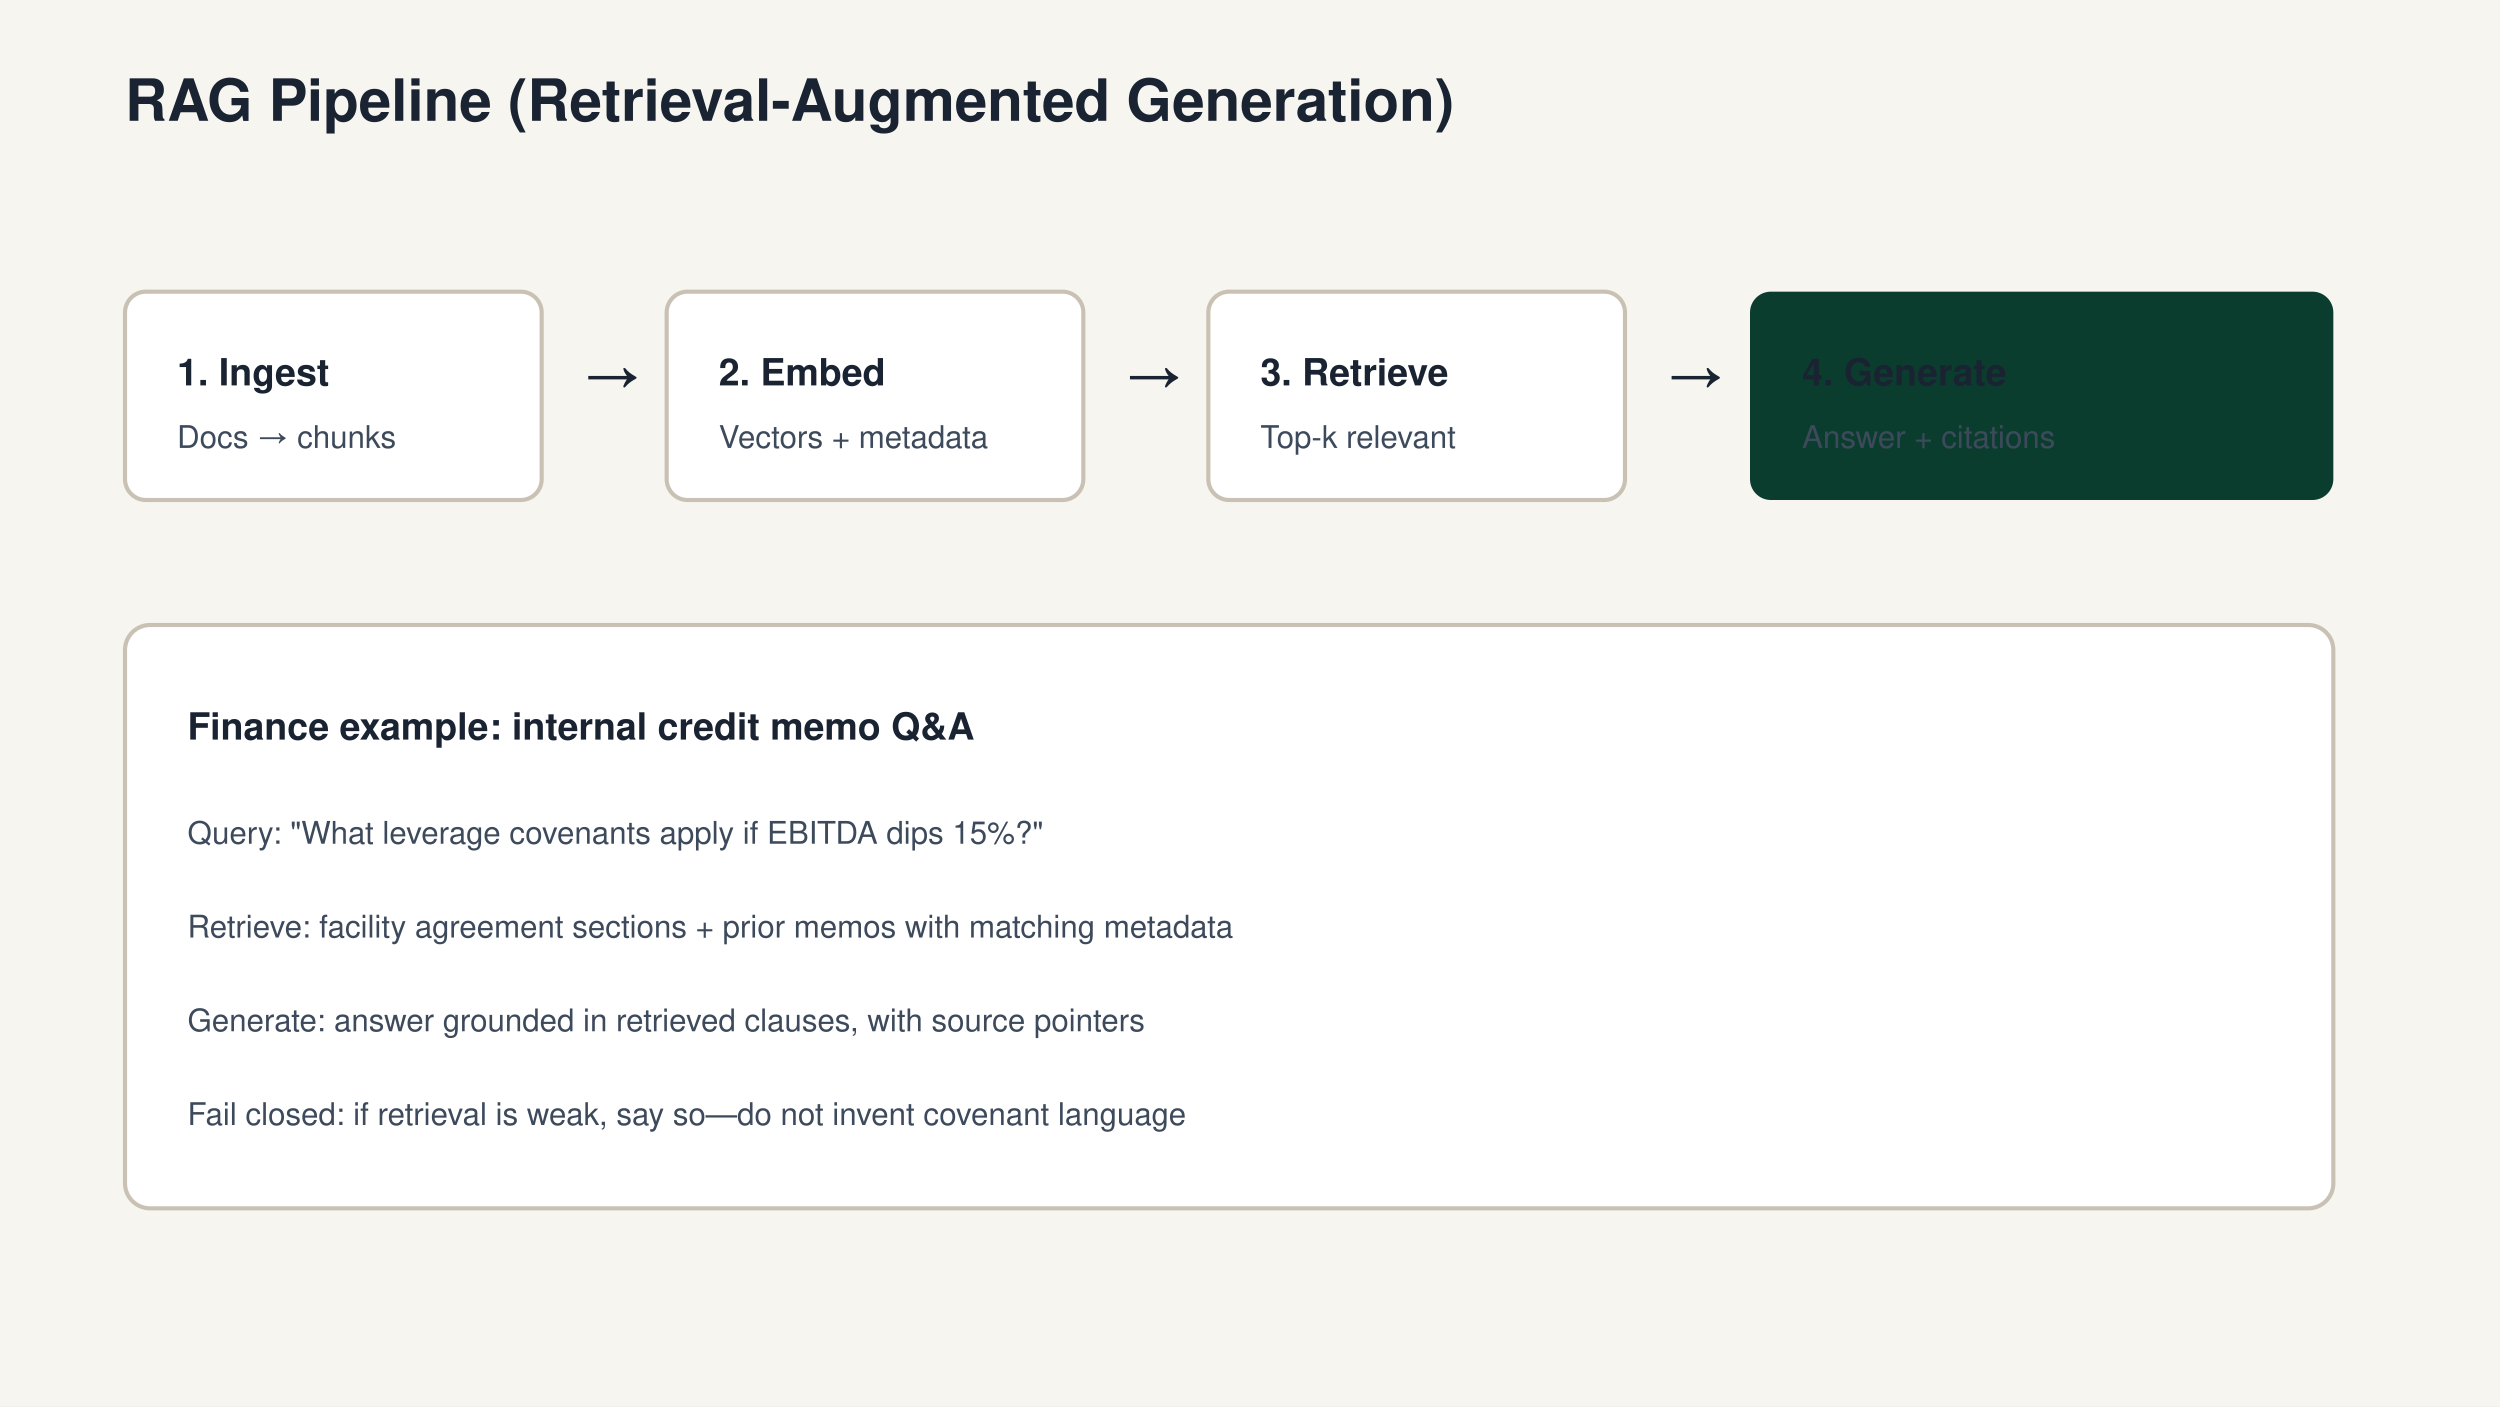
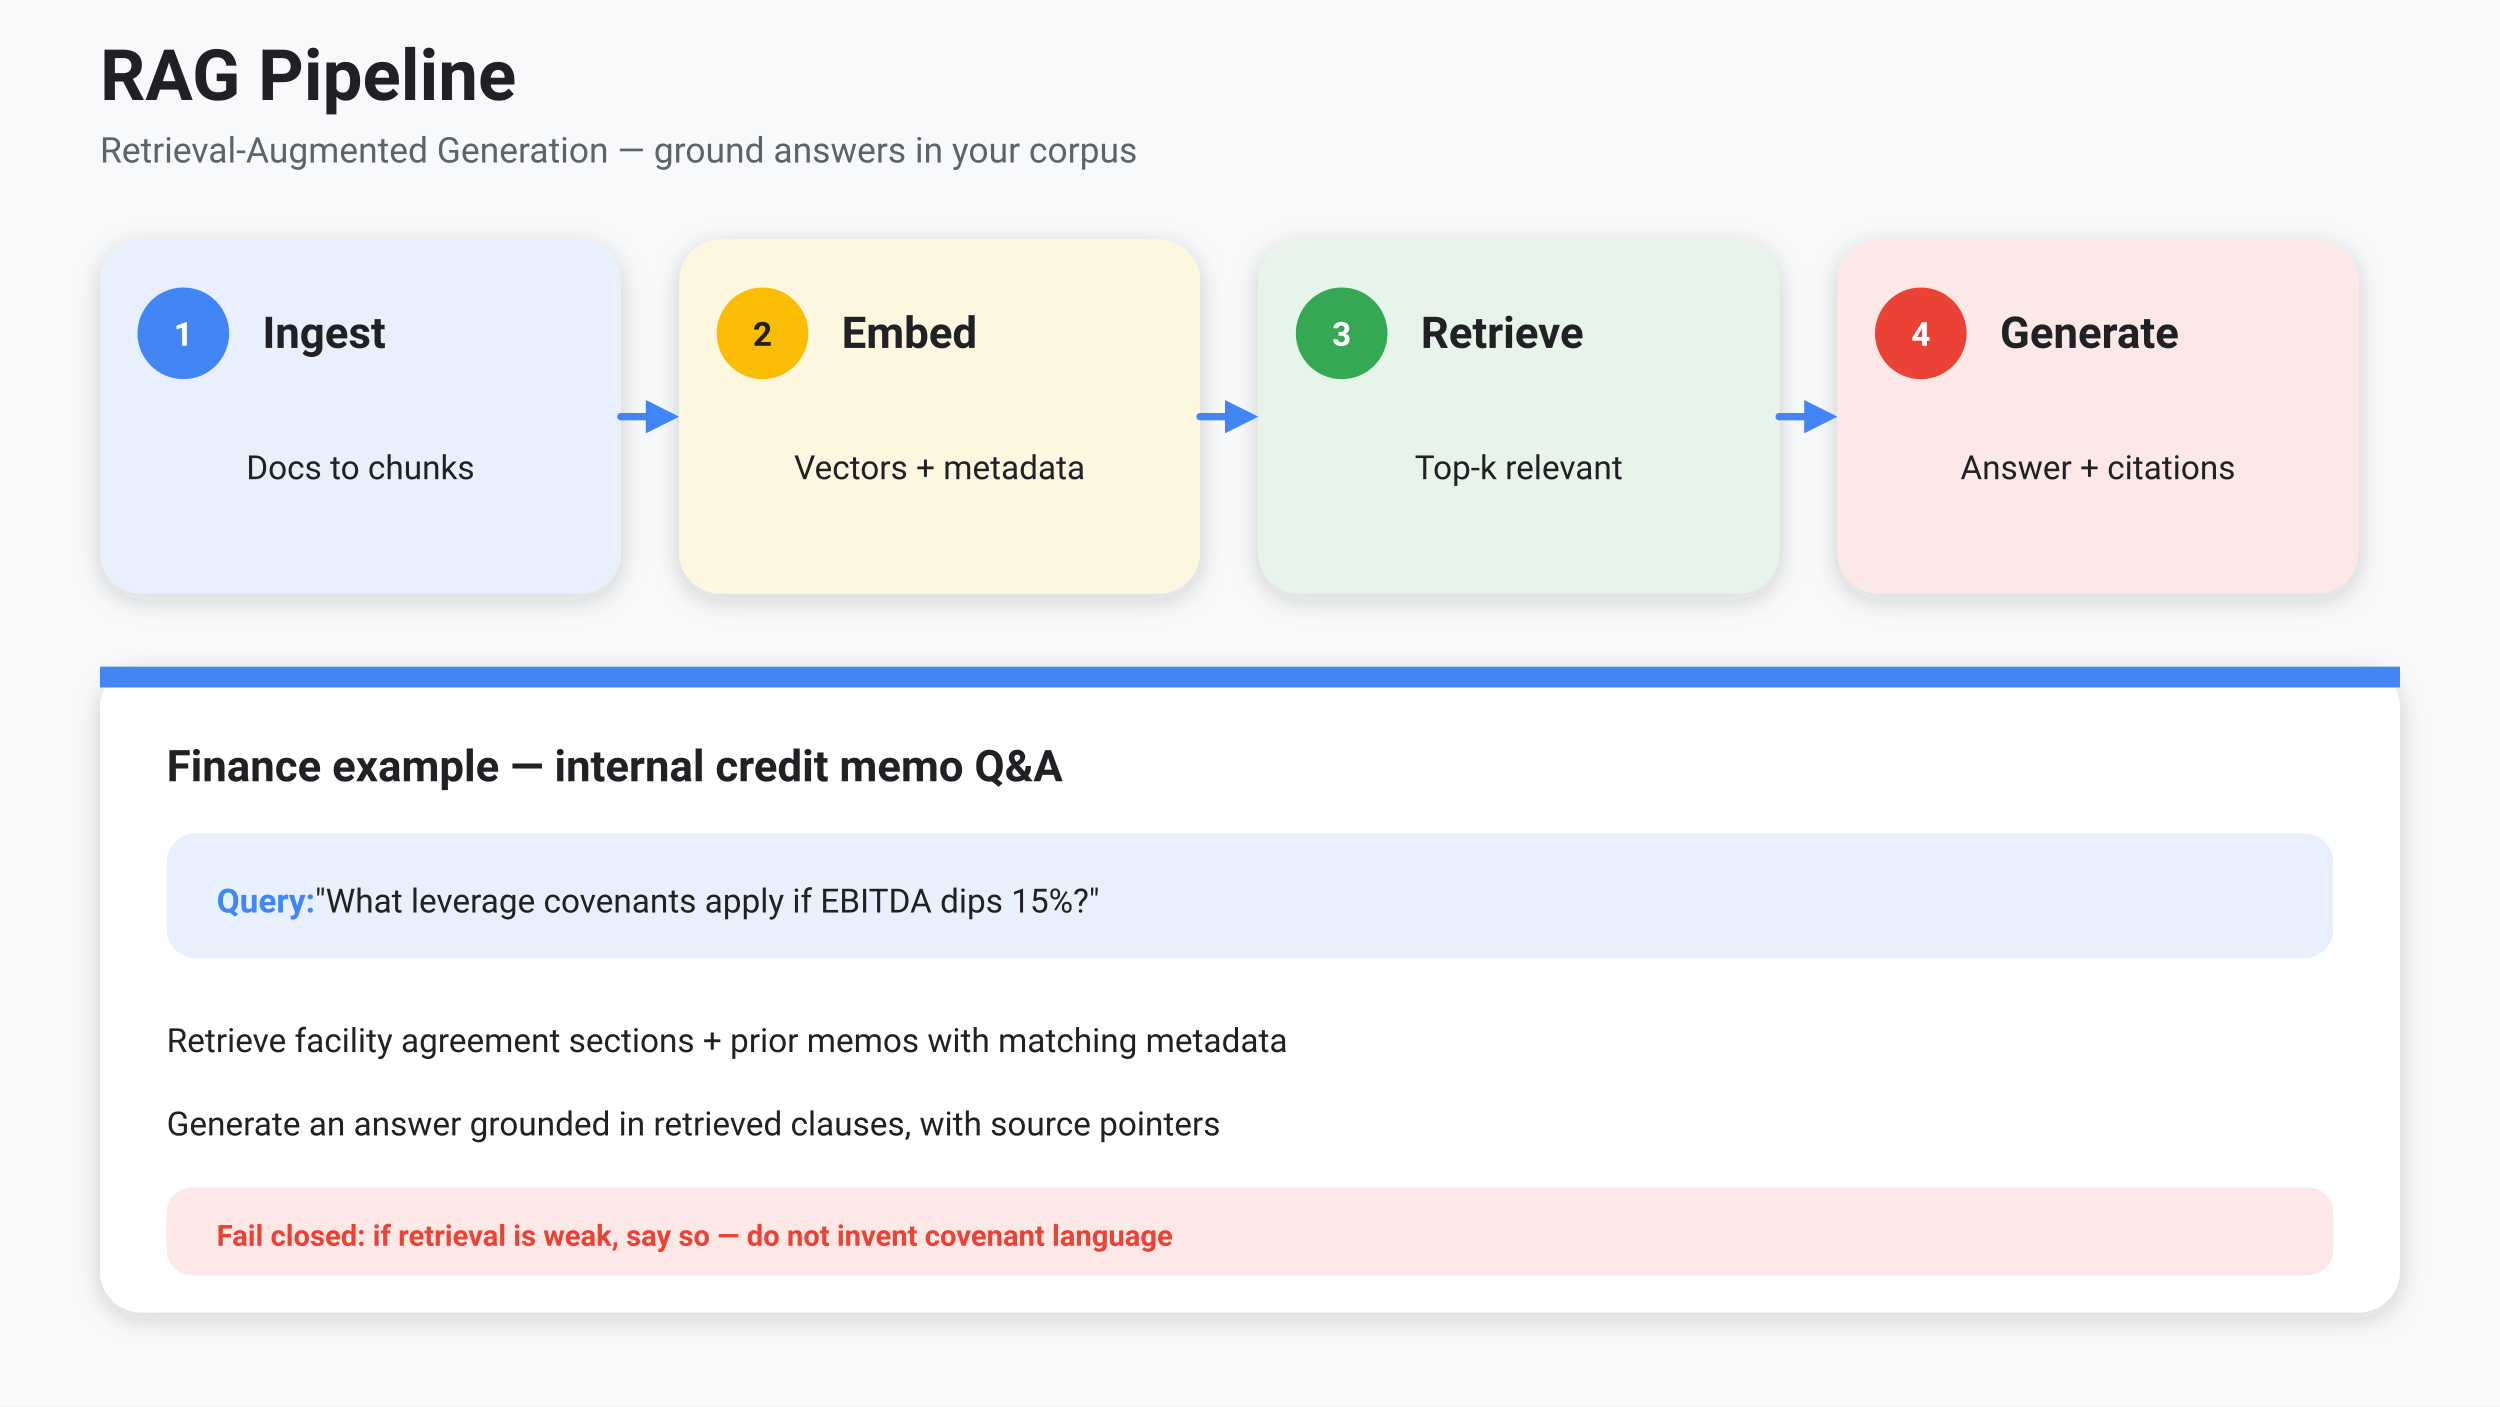
- <svg xmlns="http://www.w3.org/2000/svg" width="1200" height="675" viewBox="0 0 1200 675">
+ <svg xmlns="http://www.w3.org/2000/svg" width="1200" height="675" viewBox="0 0 1200 675" role="img">
  <defs>
-     <style>
-       .t { font-family: 'Segoe UI', Helvetica, Arial, sans-serif; fill: #1a2332; }
-       .h { font-size: 28px; font-weight: 700; }
-       .b { font-size: 18px; font-weight: 600; }
-       .s { font-size: 15px; fill: #3d4a5c; }
-       .w { fill: #f7f5f0; }
-       .card { fill: #ffffff; stroke: #c9c2b4; stroke-width: 2; }
-       .accent { fill: #0b3d2e; }
-       .accent2 { fill: #1e5a45; }
-       .muted { fill: #e8e4dc; }
-       .line { stroke: #0b3d2e; stroke-width: 2.5; fill: none; }
-       .arrow { fill: #0b3d2e; }
+     <filter id="elev1" x="-40%" y="-40%" width="180%" height="180%">
+       <feDropShadow dx="0" dy="1" stdDeviation="2" flood-color="#202124" flood-opacity="0.16" />
+     </filter>
+     <filter id="elev2" x="-40%" y="-40%" width="180%" height="180%">
+       <feDropShadow dx="0" dy="3" stdDeviation="6" flood-color="#202124" flood-opacity="0.18" />
+     </filter>
+     <style type="text/css">
+       .title { font-family: Roboto, 'Google Sans', 'Helvetica Neue', Arial, sans-serif; font-size: 34px; font-weight: 700; fill: #202124; }
+       .sub { font-family: Roboto, Arial, sans-serif; font-size: 17px; font-weight: 400; fill: #5F6368; }
+       .h2 { font-family: Roboto, 'Google Sans', Arial, sans-serif; font-size: 21px; font-weight: 700; fill: #202124; }
+       .h3 { font-family: Roboto, Arial, sans-serif; font-size: 17px; font-weight: 700; fill: #202124; }
+       .body { font-family: Roboto, Arial, sans-serif; font-size: 16px; font-weight: 400; fill: #5F6368; }
+       .body-ink { font-family: Roboto, Arial, sans-serif; font-size: 16px; font-weight: 400; fill: #202124; }
+       .label { font-family: Roboto, Arial, sans-serif; font-size: 12px; font-weight: 700; fill: #5F6368; letter-spacing: 1.2px; }
+       .chip { font-family: Roboto, Arial, sans-serif; font-size: 14px; font-weight: 600; }
+       .num { font-family: Roboto, Arial, sans-serif; font-size: 16px; font-weight: 700; fill: #FFFFFF; }
+       .num-dark { font-family: Roboto, Arial, sans-serif; font-size: 16px; font-weight: 700; fill: #202124; }
+       .on-dark { fill: #FFFFFF; }
    </style>
  </defs>
-   <rect width="1200" height="675" class="w" />
-   <text x="60" y="58" class="t h">RAG Pipeline (Retrieval-Augmented Generation)</text>
-   <rect x="60" y="140" width="200" height="100" rx="10" class="card" />
-   <text x="85" y="185" class="t b">1. Ingest</text>
-   <text x="85" y="215" class="t s">Docs → chunks</text>
-   <text x="280" y="190" class="t h">→</text>
-   <rect x="320" y="140" width="200" height="100" rx="10" class="card" />
-   <text x="345" y="185" class="t b">2. Embed</text>
-   <text x="345" y="215" class="t s">Vectors + metadata</text>
-   <text x="540" y="190" class="t h">→</text>
-   <rect x="580" y="140" width="200" height="100" rx="10" class="card" />
-   <text x="605" y="185" class="t b">3. Retrieve</text>
-   <text x="605" y="215" class="t s">Top-k relevant</text>
-   <text x="800" y="190" class="t h">→</text>
-   <rect x="840" y="140" width="280" height="100" rx="10" fill="#0b3d2e" />
-   <text x="865" y="185" class="t b" fill="#f7f5f0">4. Generate</text>
-   <text x="865" y="215" class="t s" fill="#dce8e2">Answer + citations</text>
-   <rect x="60" y="300" width="1060" height="280" rx="12" class="card" />
-   <text x="90" y="355" class="t b">Finance example: internal credit memo Q&amp;A</text>
-   <text x="90" y="405" class="t s">Query: "What leverage covenants apply if EBITDA dips 15%?"</text>
-   <text x="90" y="450" class="t s">Retrieve: facility agreement sections + prior memos with matching metadata</text>
-   <text x="90" y="495" class="t s">Generate: answer grounded in retrieved clauses, with source pointers</text>
-   <text x="90" y="540" class="t s">Fail closed: if retrieval is weak, say so—do not invent covenant language</text>
+   <rect width="1200" height="675" fill="#F8F9FA" />
+   <text x="48" y="48" class="title">RAG Pipeline</text>
+   <text x="48" y="78" class="sub">Retrieval-Augmented Generation — ground answers in your corpus</text>
+   <rect x="48" y="115" width="250" height="170" rx="20" fill="#E8F0FE" filter="url(#elev2)" />
+   <circle cx="88" cy="160" r="22" fill="#4285F4" />
+   <text x="88" y="166" text-anchor="middle" class="num">1</text>
+   <text x="126" y="167" class="h2">Ingest</text>
+   <text x="173" y="230" text-anchor="middle" class="body-ink" font-size="17">Docs to chunks</text>
+   <rect x="326" y="115" width="250" height="170" rx="20" fill="#FEF7E0" filter="url(#elev2)" />
+   <circle cx="366" cy="160" r="22" fill="#FBBC04" />
+   <text x="366" y="166" text-anchor="middle" class="num-dark">2</text>
+   <text x="404" y="167" class="h2">Embed</text>
+   <text x="451" y="230" text-anchor="middle" class="body-ink" font-size="17">Vectors + metadata</text>
+   <rect x="604" y="115" width="250" height="170" rx="20" fill="#E6F4EA" filter="url(#elev2)" />
+   <circle cx="644" cy="160" r="22" fill="#34A853" />
+   <text x="644" y="166" text-anchor="middle" class="num">3</text>
+   <text x="682" y="167" class="h2">Retrieve</text>
+   <text x="729" y="230" text-anchor="middle" class="body-ink" font-size="17">Top-k relevant</text>
+   <rect x="882" y="115" width="250" height="170" rx="20" fill="#FCE8E6" filter="url(#elev2)" />
+   <circle cx="922" cy="160" r="22" fill="#EA4335" />
+   <text x="922" y="166" text-anchor="middle" class="num">4</text>
+   <text x="960" y="167" class="h2">Generate</text>
+   <text x="1007" y="230" text-anchor="middle" class="body-ink" font-size="17">Answer + citations</text>
+   <line x1="298" y1="200" x2="314" y2="200" stroke="#4285F4" stroke-width="3.5" stroke-linecap="round" />
+   <polygon points="326,200 310,192 310,208" fill="#4285F4" />
+   <line x1="576" y1="200" x2="592" y2="200" stroke="#4285F4" stroke-width="3.5" stroke-linecap="round" />
+   <polygon points="604,200 588,192 588,208" fill="#4285F4" />
+   <line x1="854" y1="200" x2="870" y2="200" stroke="#4285F4" stroke-width="3.5" stroke-linecap="round" />
+   <polygon points="882,200 866,192 866,208" fill="#4285F4" />
+   <rect x="48" y="320" width="1104" height="310" rx="20" fill="#FFFFFF" filter="url(#elev2)" />
+   <rect x="48" y="320" width="1104" height="10" fill="#4285F4" />
+   <text x="80" y="375" class="h2">Finance example — internal credit memo Q&amp;A</text>
+   <rect x="80" y="400" width="1040" height="60" rx="14" fill="#E8F0FE" />
+   <text x="104" y="438" class="body-ink" font-size="17">
+     <tspan font-weight="700" fill="#4285F4">Query: </tspan>"What leverage covenants apply if EBITDA dips 15%?"</text>
+   <text x="80" y="505" class="body-ink" font-size="17">Retrieve facility agreement sections + prior memos with matching metadata</text>
+   <text x="80" y="545" class="body-ink" font-size="17">Generate an answer grounded in retrieved clauses, with source pointers</text>
+   <rect x="80" y="570" width="1040" height="42" rx="12" fill="#FCE8E6" />
+   <text x="104" y="598" class="chip" fill="#EA4335">Fail closed: if retrieval is weak, say so — do not invent covenant language</text>
</svg>
